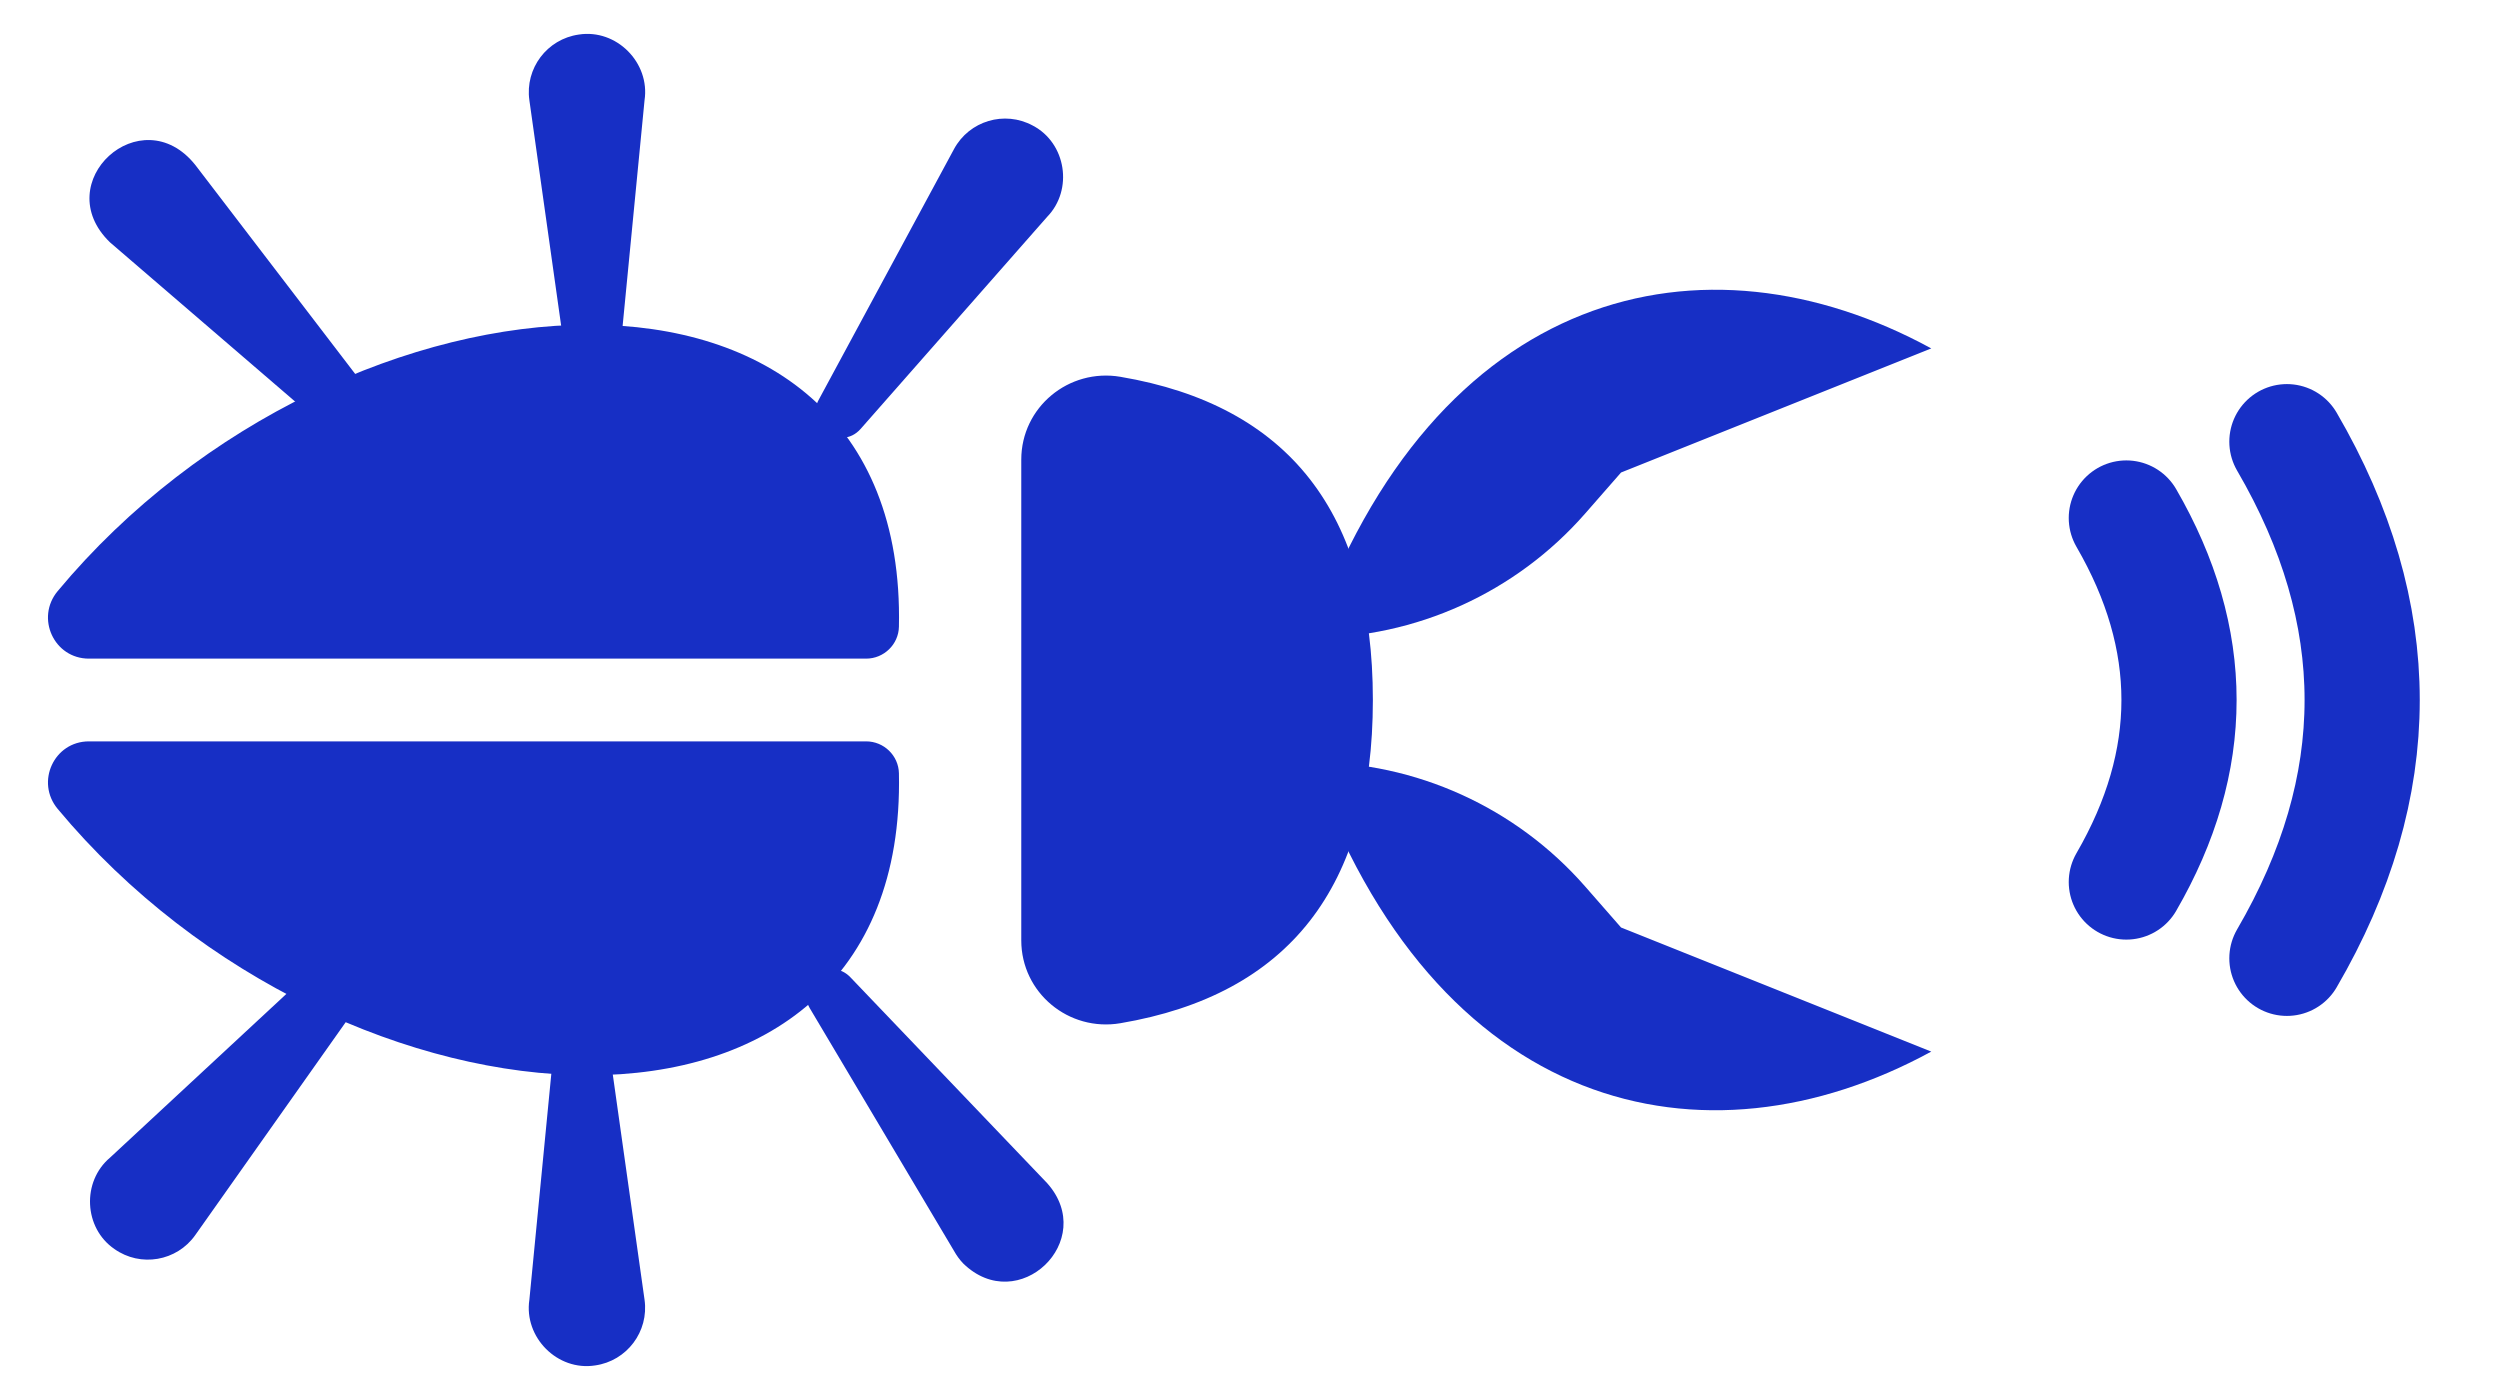
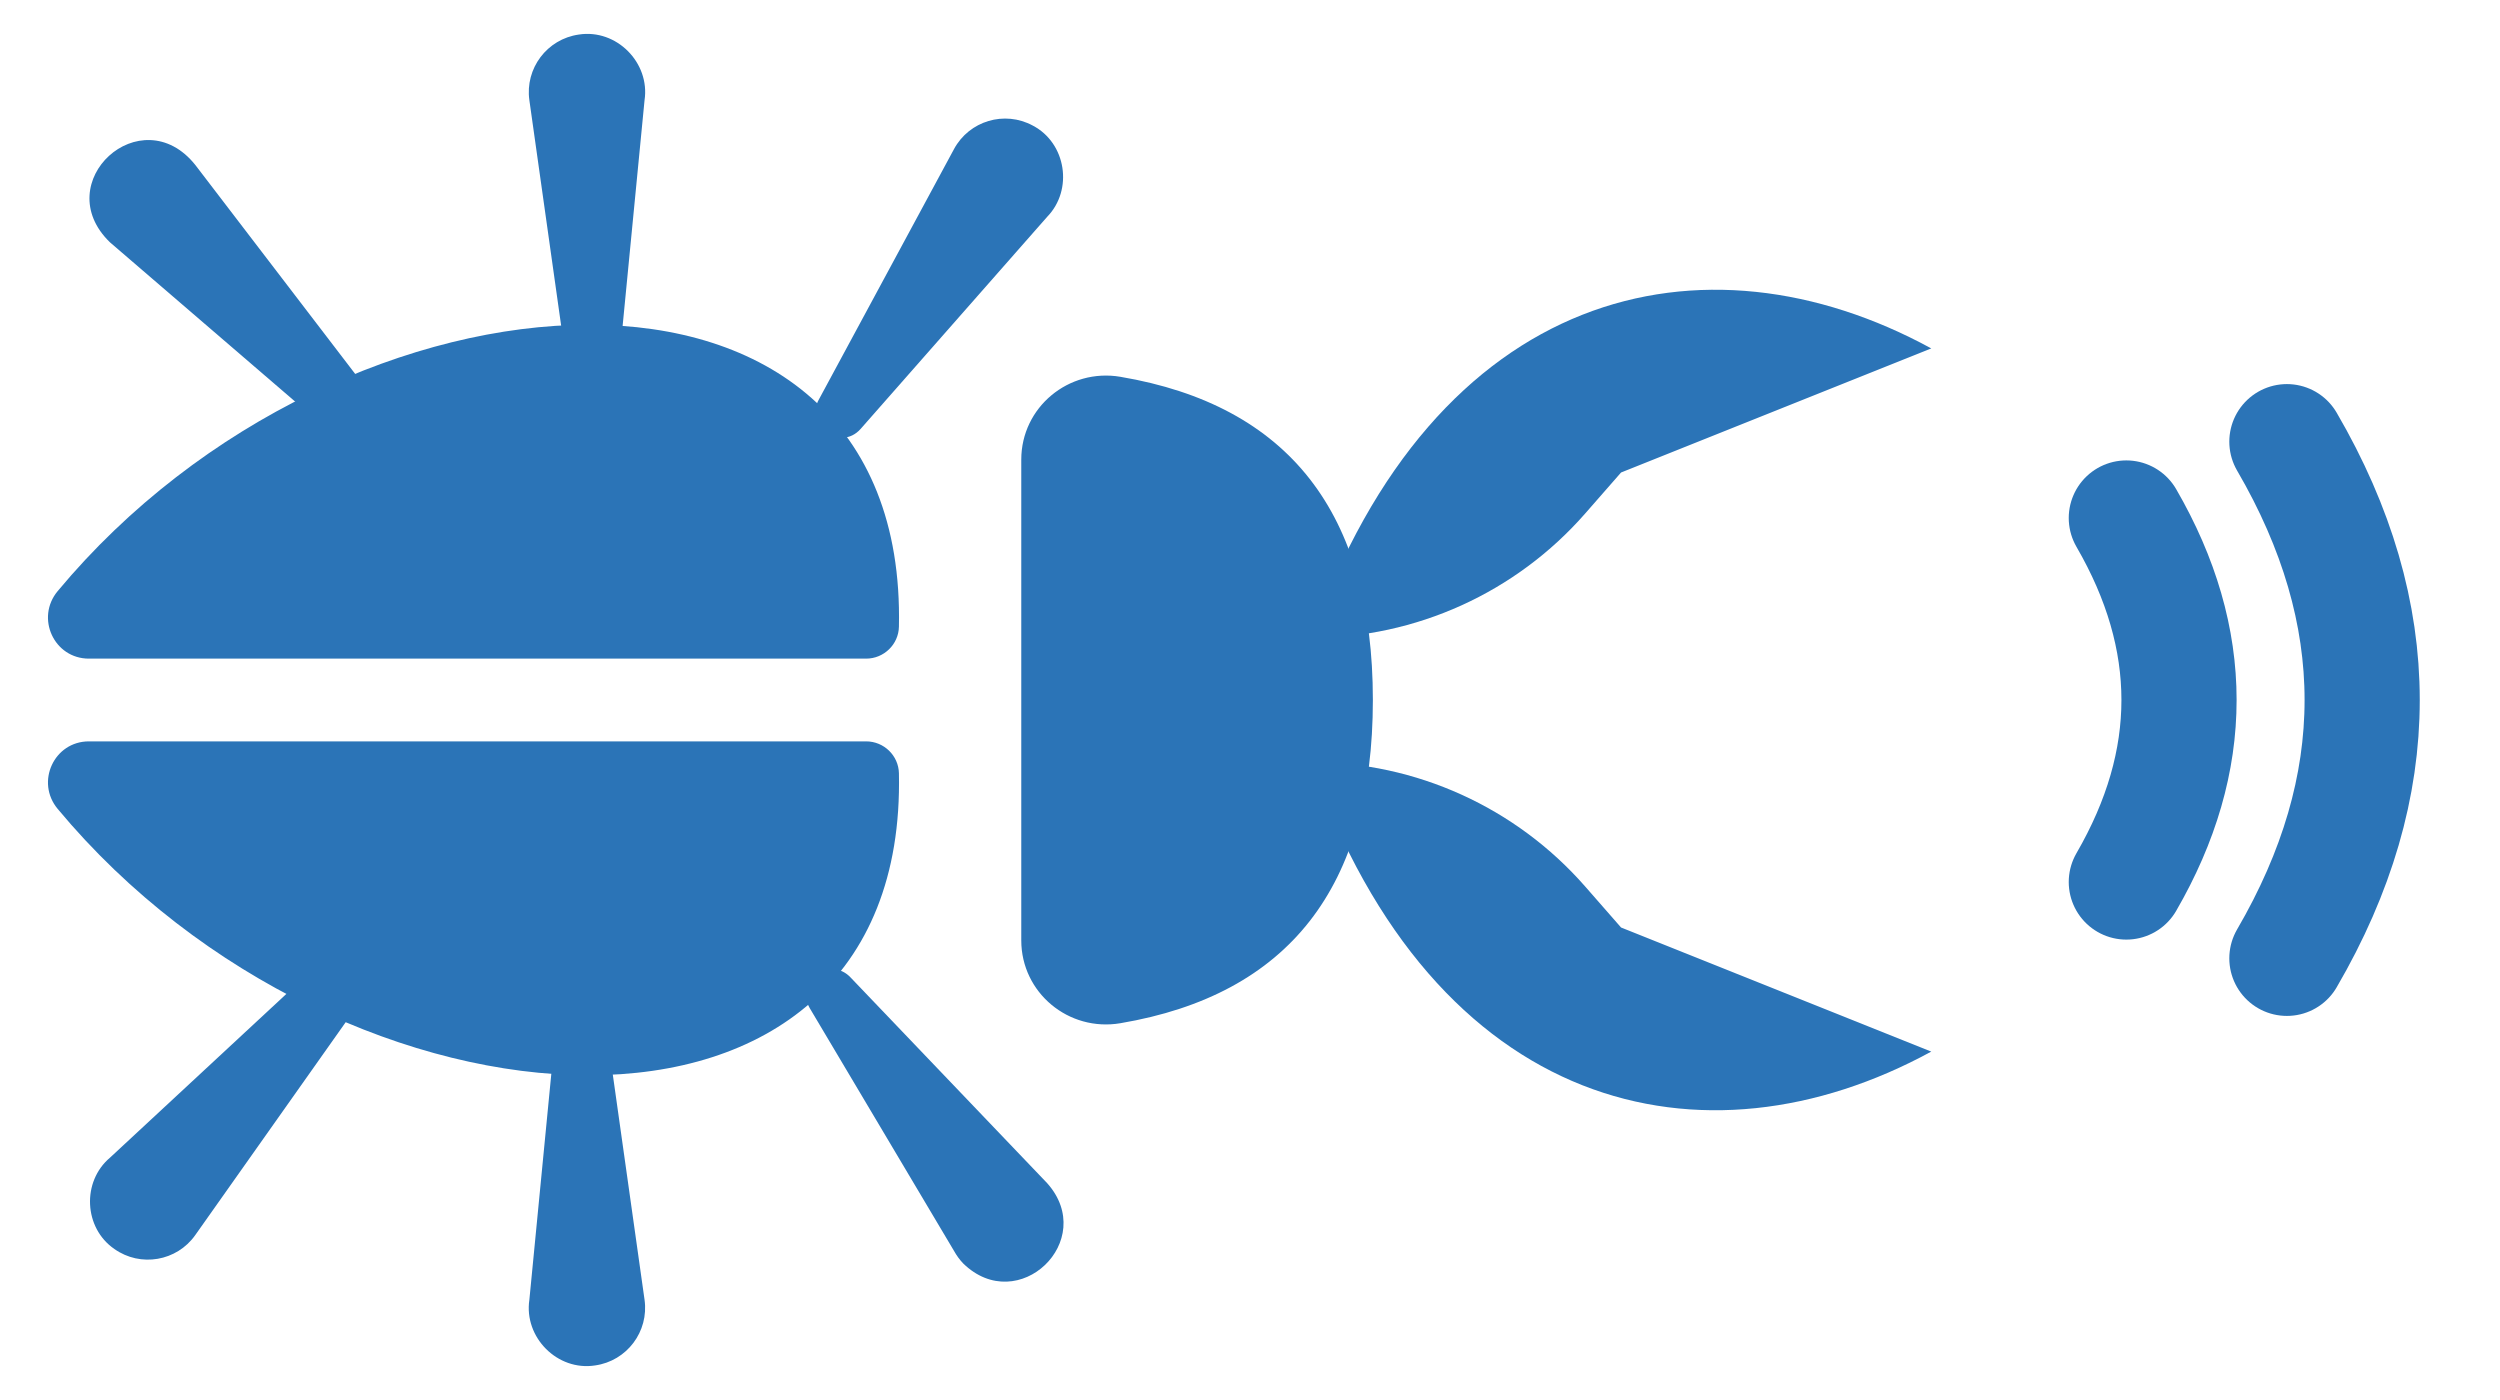
<svg xmlns="http://www.w3.org/2000/svg" viewBox="32 0 250 140" aria-hidden="true">
  <g>
    <g transform="translate(34 27.582) scale(1.05)">
      <g transform="translate(29 -21.56) scale(1.22)">
-         <path style="fill:#172FC5;" d="M76.996,45.942c9.687-27.446,30.675-32.29,48.435-22.603l-24.217,9.687l-2.796,3.196      C93.012,42.399,85.204,45.942,76.996,45.942L76.996,45.942z M76.996,55.629c9.687,27.446,30.675,32.29,48.435,22.603      l-24.217-9.687l-2.796-3.196C93.012,59.172,85.204,55.629,76.996,55.629L76.996,55.629z" />
-         <path style="fill:#172FC5;" d="M54.393,32.023c0-4.092,3.702-7.152,7.737-6.468c13.14,2.227,19.71,10.637,19.71,25.231      s-6.57,23.004-19.71,25.231c-4.035,0.684-7.737-2.376-7.737-6.468V32.023z M44.842,45.066      c0.694-32.391-43.395-29.548-65.672-2.78c-1.743,2.094-0.286,5.27,2.439,5.27h60.671C43.665,47.556,44.813,46.449,44.842,45.066      z M44.842,56.505c0.694,32.391-43.395,29.548-65.672,2.78c-1.743-2.094-0.286-5.27,2.439-5.27h60.671      C43.665,54.014,44.813,55.121,44.842,56.505z" />
+         <path style="fill:#2B74B7;" d="M76.996,45.942c9.687-27.446,30.675-32.29,48.435-22.603l-24.217,9.687l-2.796,3.196      C93.012,42.399,85.204,45.942,76.996,45.942L76.996,45.942z M76.996,55.629c9.687,27.446,30.675,32.29,48.435,22.603      l-24.217-9.687l-2.796-3.196C93.012,59.172,85.204,55.629,76.996,55.629L76.996,55.629z" />
+         <path style="fill:#2B74B7;" d="M54.393,32.023c0-4.092,3.702-7.152,7.737-6.468c13.14,2.227,19.71,10.637,19.71,25.231      s-6.57,23.004-19.71,25.231c-4.035,0.684-7.737-2.376-7.737-6.468V32.023z M44.842,45.066      c0.694-32.391-43.395-29.548-65.672-2.78c-1.743,2.094-0.286,5.27,2.439,5.27h60.671C43.665,47.556,44.813,46.449,44.842,45.066      z M44.842,56.505c0.694,32.391-43.395,29.548-65.672,2.78c-1.743-2.094-0.286-5.27,2.439-5.27h60.671      C43.665,54.014,44.813,55.121,44.842,56.505z" />
        <g>
          <g>
            <g>
-               <path style="fill:#172FC5;" d="M38.619,27.278l10.523-19.5c1.189-2.204,3.94-3.026,6.144-1.837         c2.618,1.363,3.178,5.021,1.128,7.126c0,0-14.565,16.56-14.565,16.56C40.244,31.427,37.405,29.345,38.619,27.278         L38.619,27.278z" />
-               <path style="fill:#172FC5;" d="M18.952,24.953L15.993,3.965c-0.35-2.482,1.378-4.777,3.86-5.127         c2.94-0.46,5.573,2.199,5.131,5.127c0,0-2.039,20.988-2.039,20.988C22.676,27.351,19.215,27.336,18.952,24.953L18.952,24.953         z" />
-               <path style="fill:#172FC5;" d="M1.592,30.831l-18.334-15.769c-4.849-4.682,2.43-11.323,6.653-6.048         c0,0,14.637,19.131,14.637,19.131C6.007,30.083,3.371,32.464,1.592,30.831L1.592,30.831z" />
-               <path style="fill:#172FC5;" d="M41.105,72.484l15.309,16.019c3.995,4.477-2.257,10.464-6.556,6.266         c-0.287-0.298-0.518-0.627-0.715-0.977c0,0-11.267-18.958-11.267-18.958C36.67,72.733,39.491,70.699,41.105,72.484         L41.105,72.484z" />
-               <path style="fill:#172FC5;" d="M22.025,76.617l2.959,20.988c0.35,2.482-1.378,4.777-3.86,5.127         c-2.94,0.46-5.573-2.199-5.131-5.127c0,0,2.039-20.988,2.039-20.988C18.301,74.22,21.762,74.235,22.025,76.617L22.025,76.617         z" />
-               <path style="fill:#172FC5;" d="M3.866,72.808l-13.956,19.75c-1.443,2.042-4.269,2.528-6.311,1.085         c-2.397-1.645-2.555-5.264-0.342-7.133c0,0,17.653-16.388,17.653-16.388C2.702,68.483,5.323,70.881,3.866,72.808         L3.866,72.808z" />
+               <path style="fill:#2B74B7;" d="M38.619,27.278l10.523-19.5c1.189-2.204,3.94-3.026,6.144-1.837         c2.618,1.363,3.178,5.021,1.128,7.126c0,0-14.565,16.56-14.565,16.56C40.244,31.427,37.405,29.345,38.619,27.278         L38.619,27.278z" />
+               <path style="fill:#2B74B7;" d="M18.952,24.953L15.993,3.965c-0.35-2.482,1.378-4.777,3.86-5.127         c2.94-0.46,5.573,2.199,5.131,5.127c0,0-2.039,20.988-2.039,20.988C22.676,27.351,19.215,27.336,18.952,24.953L18.952,24.953         z" />
+               <path style="fill:#2B74B7;" d="M1.592,30.831l-18.334-15.769c-4.849-4.682,2.43-11.323,6.653-6.048         c0,0,14.637,19.131,14.637,19.131C6.007,30.083,3.371,32.464,1.592,30.831L1.592,30.831z" />
+               <path style="fill:#2B74B7;" d="M41.105,72.484l15.309,16.019c3.995,4.477-2.257,10.464-6.556,6.266         c-0.287-0.298-0.518-0.627-0.715-0.977c0,0-11.267-18.958-11.267-18.958C36.67,72.733,39.491,70.699,41.105,72.484         L41.105,72.484z" />
+               <path style="fill:#2B74B7;" d="M22.025,76.617l2.959,20.988c0.35,2.482-1.378,4.777-3.86,5.127         c-2.94,0.46-5.573-2.199-5.131-5.127c0,0,2.039-20.988,2.039-20.988C18.301,74.22,21.762,74.235,22.025,76.617L22.025,76.617         z" />
+               <path style="fill:#2B74B7;" d="M3.866,72.808l-13.956,19.75c-1.443,2.042-4.269,2.528-6.311,1.085         c-2.397-1.645-2.555-5.264-0.342-7.133c0,0,17.653-16.388,17.653-16.388C2.702,68.483,5.323,70.881,3.866,72.808         L3.866,72.808z" />
            </g>
          </g>
        </g>
      </g>
    </g>
-     <path style="fill:none;stroke:#172FC5;stroke-width:11.518;stroke-linecap:round;stroke-linejoin:round;stroke-miterlimit:5.124;" d="    M244.633,51.8c7.025,12.134,7.025,24.267,0,36.401" />
-     <path style="fill:none;stroke:#172FC5;stroke-width:11.518;stroke-linecap:round;stroke-linejoin:round;stroke-miterlimit:5.124;" d="    M260.69,44.167c10.036,17.222,10.036,34.444,0,51.666" />
+     <path style="fill:none;stroke:#2B74B7;stroke-width:11.518;stroke-linecap:round;stroke-linejoin:round;stroke-miterlimit:5.124;" d="    M244.633,51.8c7.025,12.134,7.025,24.267,0,36.401" />
+     <path style="fill:none;stroke:#2B74B7;stroke-width:11.518;stroke-linecap:round;stroke-linejoin:round;stroke-miterlimit:5.124;" d="    M260.69,44.167c10.036,17.222,10.036,34.444,0,51.666" />
  </g>
</svg>
